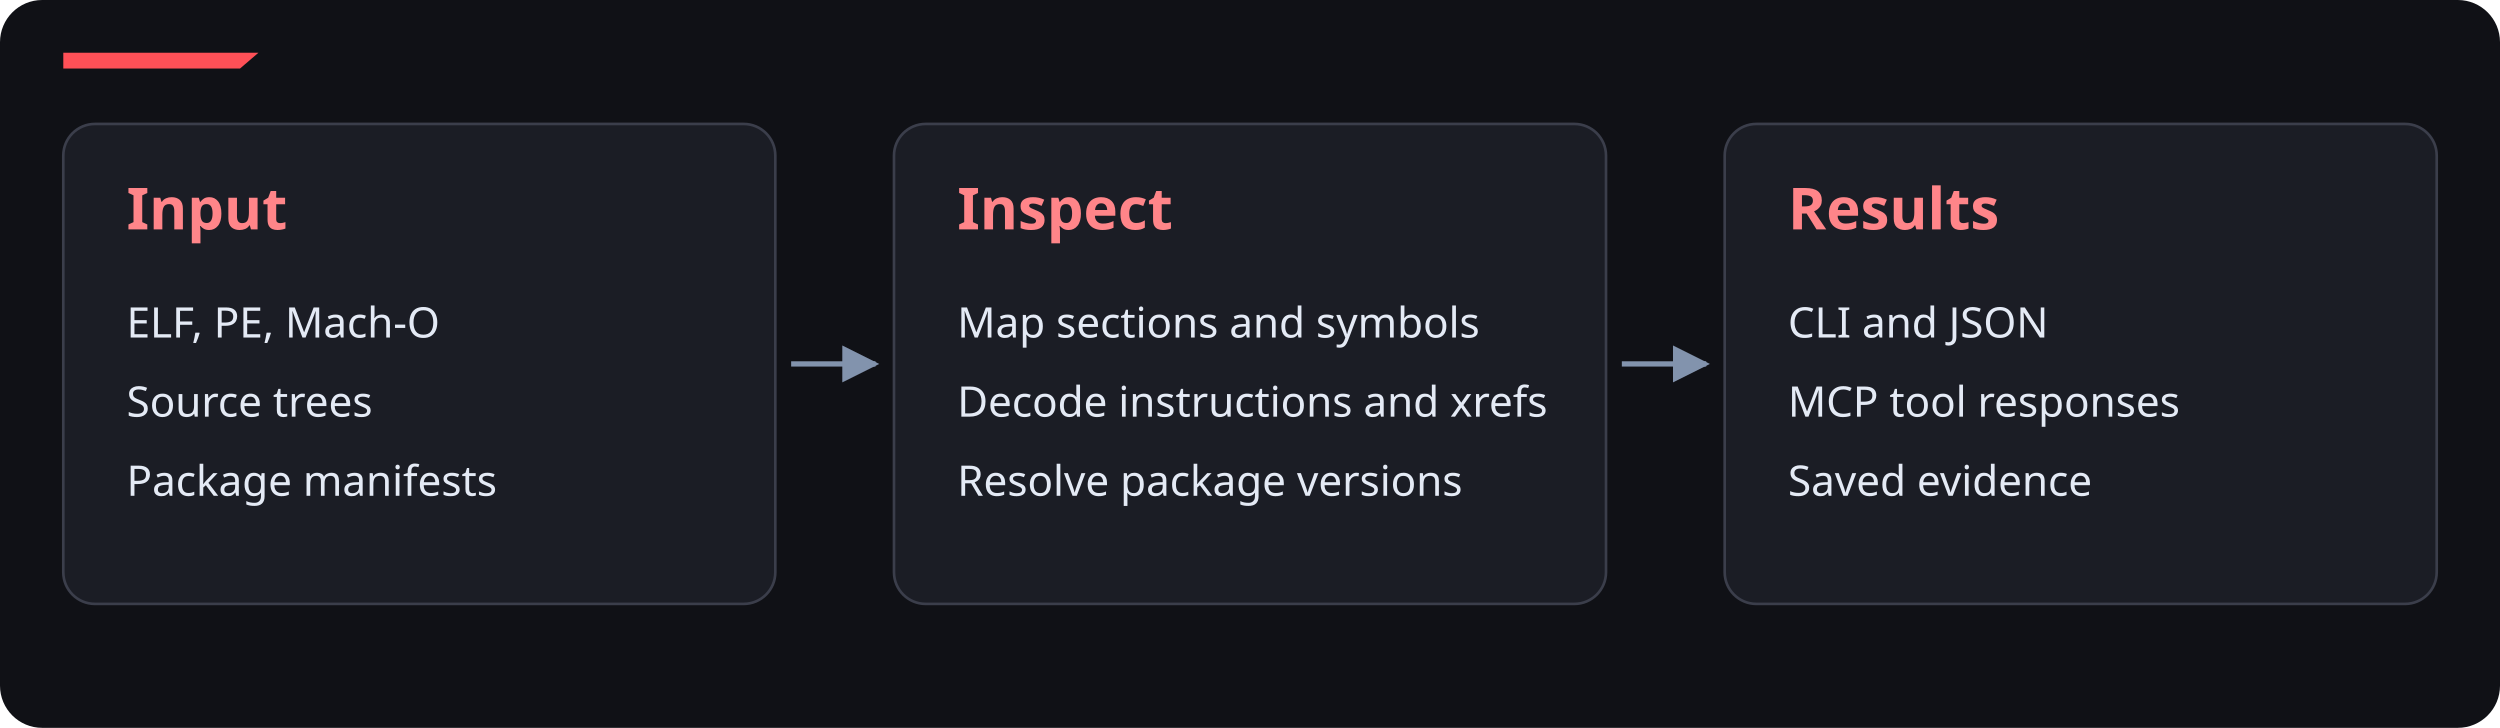
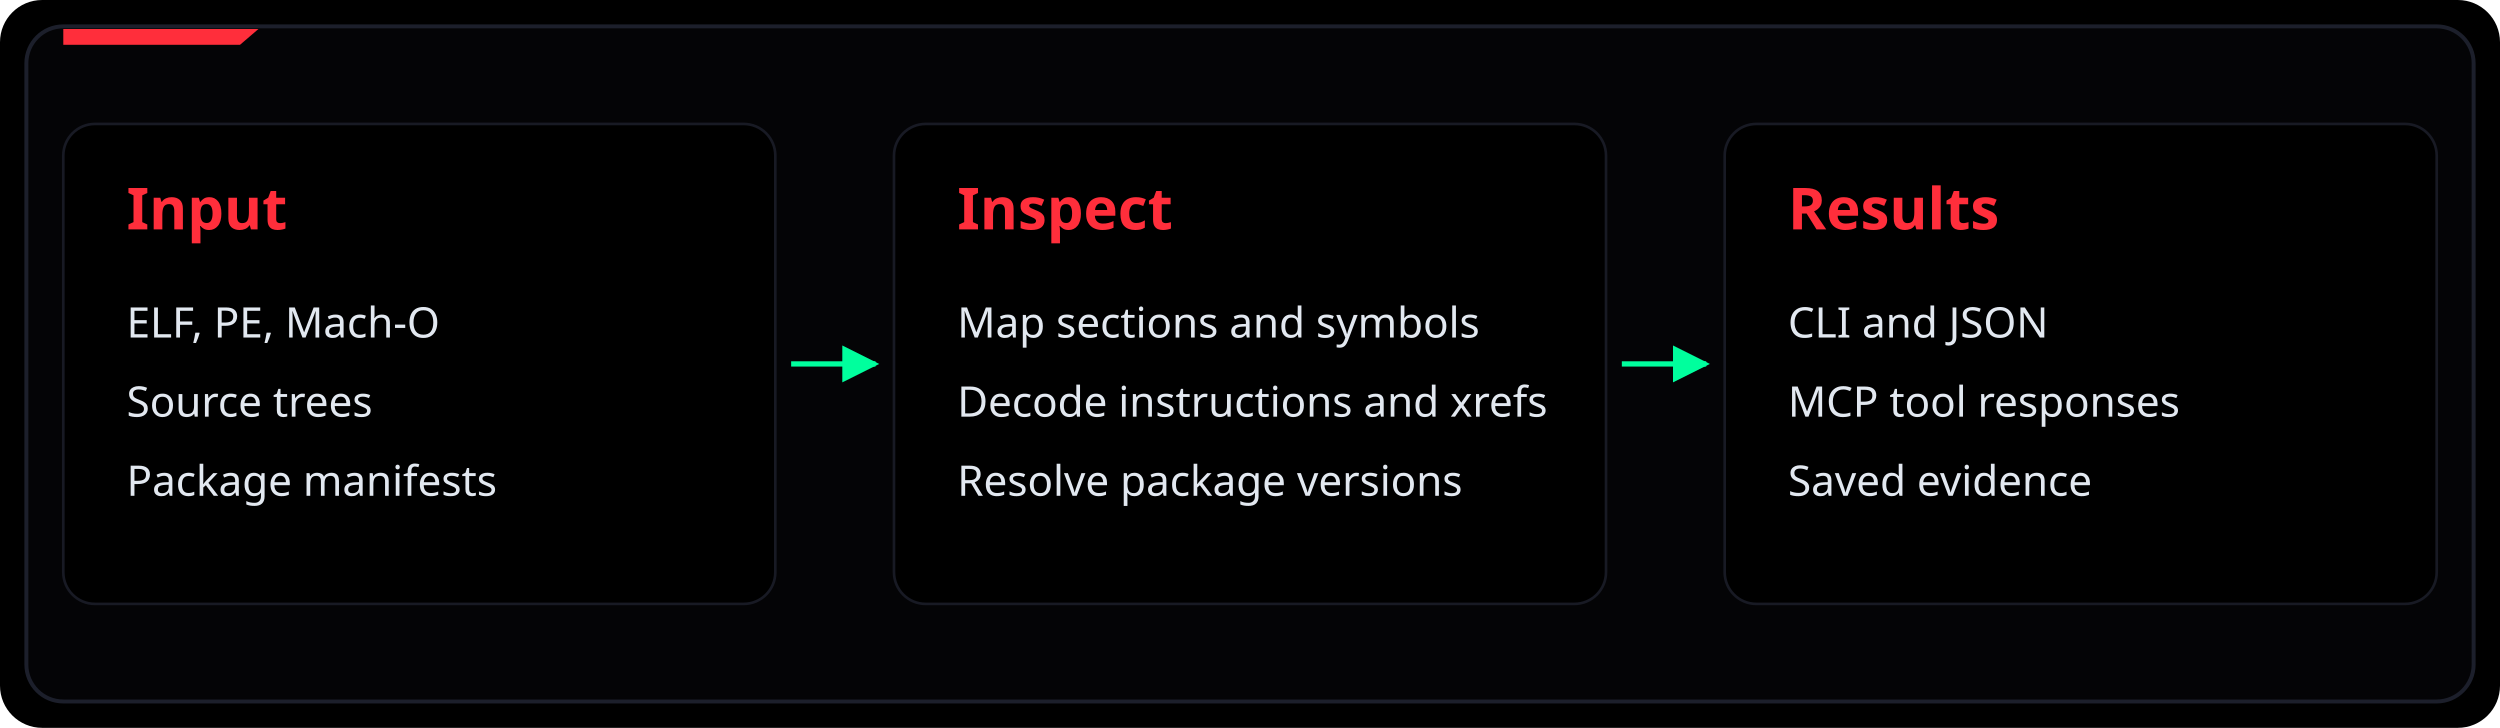
<svg xmlns="http://www.w3.org/2000/svg" width="948" height="276" viewBox="0 0 948 276" role="img" aria-labelledby="title">
-   <rect width="100%" height="100%" rx="16" fill="#101116" />
-   <path d="M24 20 H98 L91 26 H24Z" fill="#ff5057" />
+   <rect width="100%" height="100%" rx="16" fill="#000000" />
+   <rect x="10" y="10" width="928" height="256" rx="14" fill="#040406" stroke="#1c1f2b" stroke-width="1.5" />
+   <path d="M24 11 H98 L91 17 H24Z" fill="#ff2e3b" />
  <defs>
    <marker id="arrow" viewBox="0 0 10 10" refX="9" refY="5" markerWidth="7" markerHeight="7" orient="auto">
-       <path d="M 0 0 L 10 5 L 0 10 z" fill="#8293ad" />
+       <path d="M 0 0 L 10 5 L 0 10 z" fill="#00ff9d" />
    </marker>
  </defs>
-   <g fill="none" stroke="#8293ad" stroke-width="2" marker-end="url(#arrow)">
+   <g fill="none" stroke="#00ff9d" stroke-width="2" marker-end="url(#arrow)">
    <path d="M 300 138 H 332" />
    <path d="M 615 138 H 647" />
  </g>
  <g font-family="system-ui, sans-serif">
-     <rect x="24" y="47" width="270" height="182" rx="12" fill="#1b1d25" stroke="#3b3e4b" />
-     <text x="48" y="87" fill="#ff8589" font-size="22" font-weight="700">Input</text>
-     <text x="48" y="128" fill="#e4eaf5" font-size="16">ELF, PE, Mach-O</text>
-     <text x="48" y="158" fill="#e4eaf5" font-size="16">Source trees</text>
-     <text x="48" y="188" fill="#e4eaf5" font-size="16">Package manifests</text>
-     <rect x="339" y="47" width="270" height="182" rx="12" fill="#1b1d25" stroke="#3b3e4b" />
-     <text x="363" y="87" fill="#ff8589" font-size="22" font-weight="700">Inspect</text>
-     <text x="363" y="128" fill="#e4eaf5" font-size="16">Map sections and symbols</text>
-     <text x="363" y="158" fill="#e4eaf5" font-size="16">Decode instructions and xrefs</text>
-     <text x="363" y="188" fill="#e4eaf5" font-size="16">Resolve package versions</text>
-     <rect x="654" y="47" width="270" height="182" rx="12" fill="#1b1d25" stroke="#3b3e4b" />
-     <text x="678" y="87" fill="#ff8589" font-size="22" font-weight="700">Results</text>
-     <text x="678" y="128" fill="#e4eaf5" font-size="16">CLI and JSON</text>
-     <text x="678" y="158" fill="#e4eaf5" font-size="16">MCP tool responses</text>
-     <text x="678" y="188" fill="#e4eaf5" font-size="16">Saved evidence</text>
+     <rect x="24" y="47" width="270" height="182" rx="12" fill="#000000" stroke="#181a24" />
+     <text x="48" y="87" fill="#ff2e3b" font-size="22" font-weight="700">Input</text>
+     <text x="48" y="128" fill="#e2e8f0" font-size="16">ELF, PE, Mach-O</text>
+     <text x="48" y="158" fill="#e2e8f0" font-size="16">Source trees</text>
+     <text x="48" y="188" fill="#e2e8f0" font-size="16">Package manifests</text>
+     <rect x="339" y="47" width="270" height="182" rx="12" fill="#000000" stroke="#181a24" />
+     <text x="363" y="87" fill="#ff2e3b" font-size="22" font-weight="700">Inspect</text>
+     <text x="363" y="128" fill="#e2e8f0" font-size="16">Map sections and symbols</text>
+     <text x="363" y="158" fill="#e2e8f0" font-size="16">Decode instructions and xrefs</text>
+     <text x="363" y="188" fill="#e2e8f0" font-size="16">Resolve package versions</text>
+     <rect x="654" y="47" width="270" height="182" rx="12" fill="#000000" stroke="#181a24" />
+     <text x="678" y="87" fill="#ff2e3b" font-size="22" font-weight="700">Results</text>
+     <text x="678" y="128" fill="#e2e8f0" font-size="16">CLI and JSON</text>
+     <text x="678" y="158" fill="#e2e8f0" font-size="16">MCP tool responses</text>
+     <text x="678" y="188" fill="#e2e8f0" font-size="16">Saved evidence</text>
  </g>
</svg>
